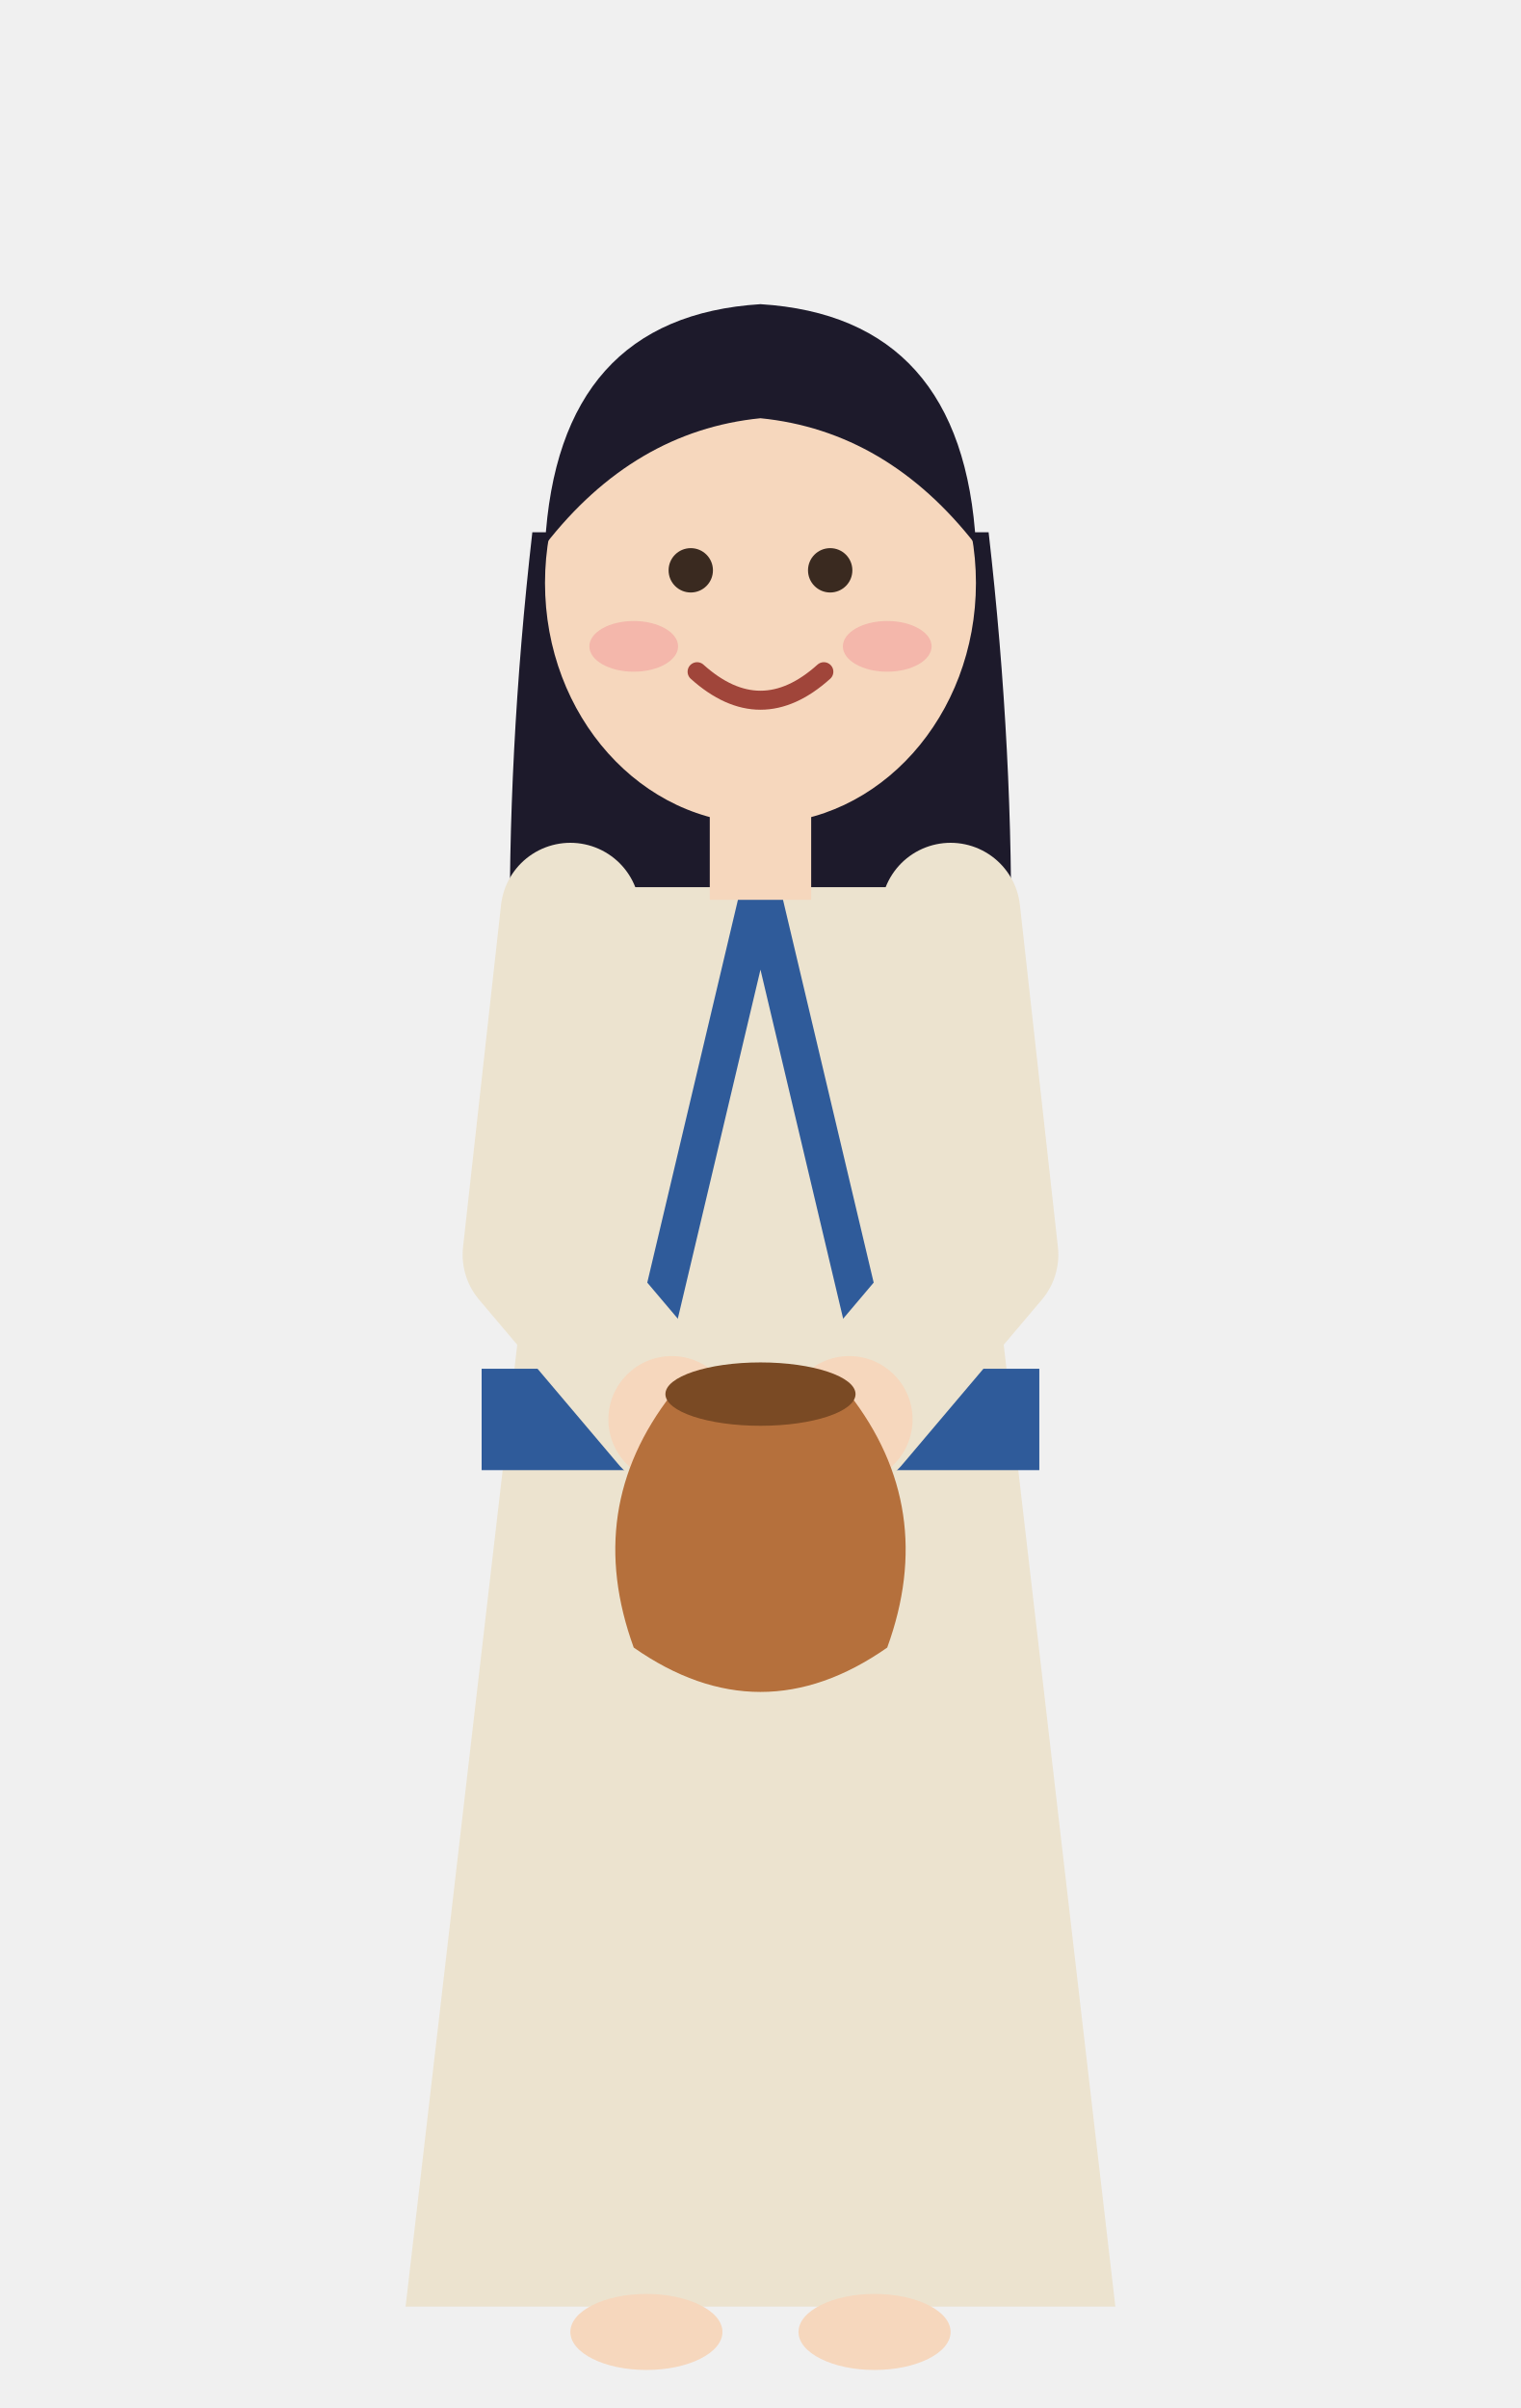
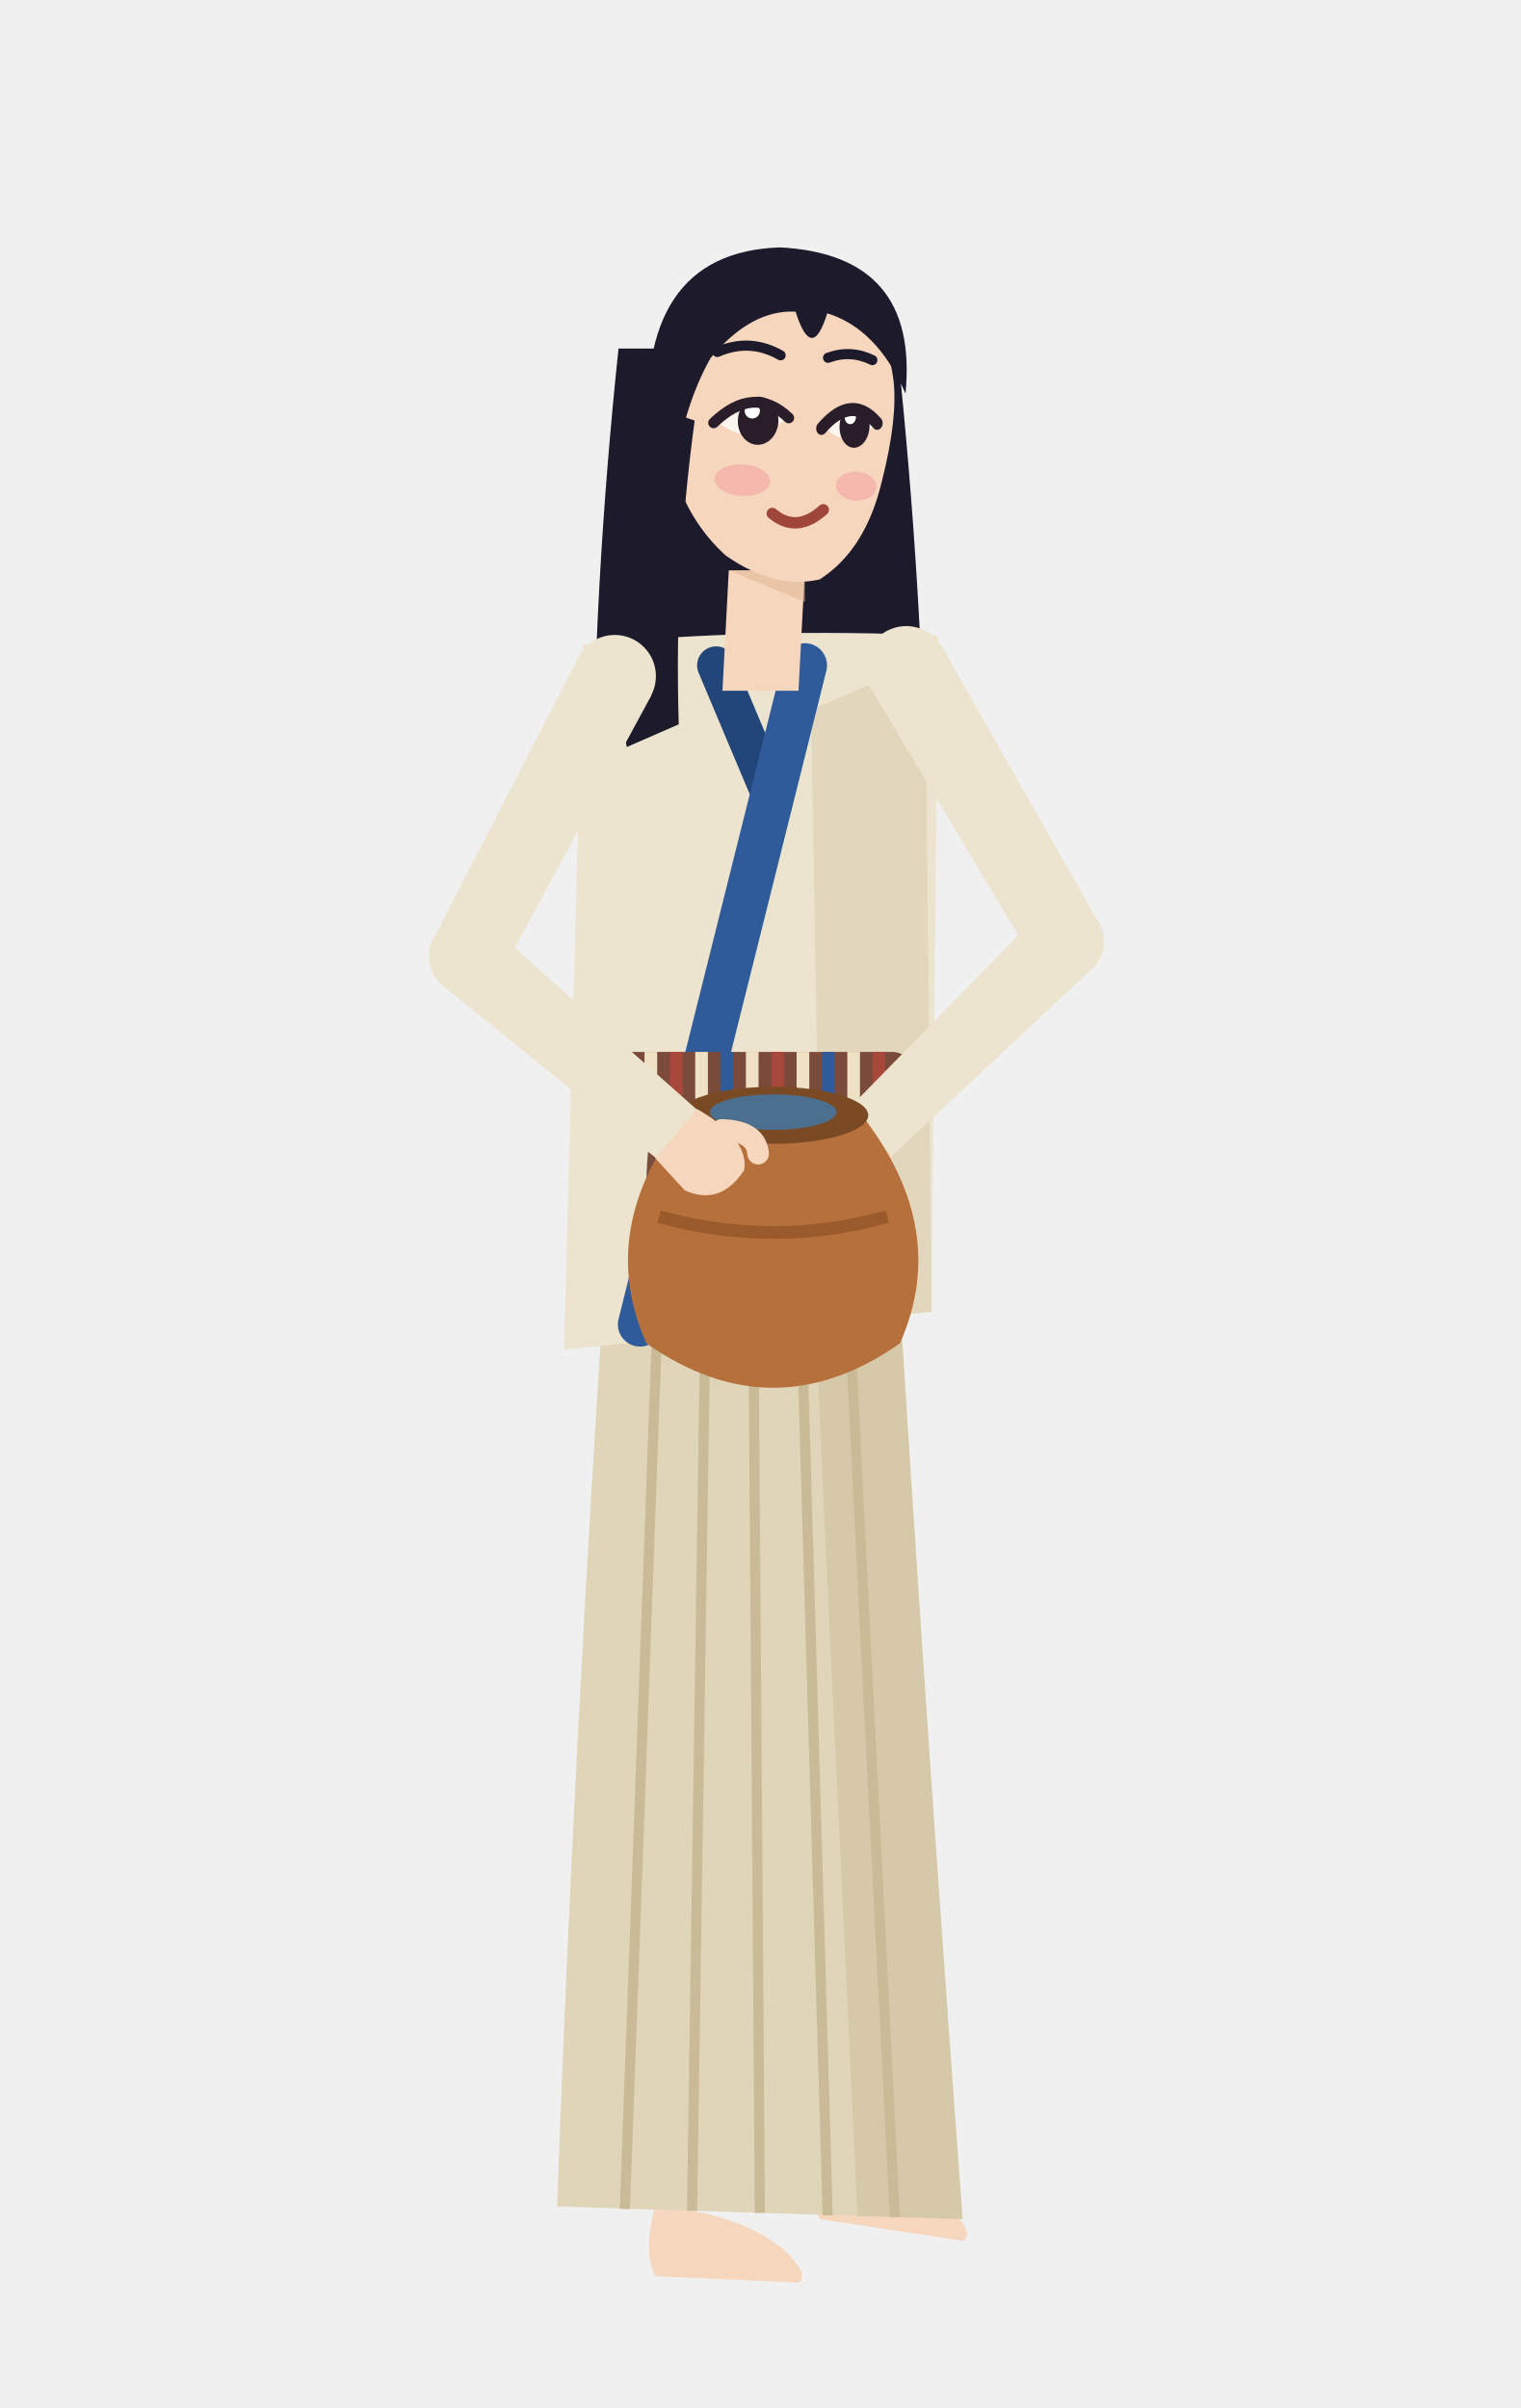
<svg xmlns="http://www.w3.org/2000/svg" width="240" height="380" viewBox="0 -20 240 380">
-   <path d="M84 64 q-8 70 2 130 h68 q10 -60 2 -130 z" fill="#1d1a2b" />
-   <path d="M90 120 L150 120 L176 344 L64 344 Z" fill="#ece3cf" />
-   <path d="M120 120 L102 196 M120 120 L138 196" stroke="#2f5b9a" stroke-width="6" fill="none" />
-   <rect x="76" y="196" width="88" height="16" fill="#2f5b9a" />
-   <rect x="112" y="100" width="16" height="22" fill="#f6d7bd" />
-   <ellipse cx="120" cy="72" rx="34" ry="38" fill="#f6d7bd" />
-   <path d="M86 66 q2 -36 34 -38 q32 2 34 38 q-14 -18 -34 -20 q-20 2 -34 20 z" fill="#1d1a2b" />
-   <circle cx="109" cy="70" r="3.5" fill="#3a2a20" />
-   <circle cx="131" cy="70" r="3.5" fill="#3a2a20" />
-   <path d="M110 86 q10 9 20 0" fill="none" stroke="#a0453a" stroke-width="3" stroke-linecap="round" />
-   <ellipse cx="100" cy="82" rx="7" ry="4" fill="#f29c9c" opacity=".55" />
-   <ellipse cx="140" cy="82" rx="7" ry="4" fill="#f29c9c" opacity=".55" />
-   <polyline points="90,124 84,178 106,204" fill="none" stroke="#ece3cf" stroke-width="22" stroke-linecap="round" stroke-linejoin="round" />
-   <circle cx="106" cy="204" r="10" fill="#f6d7bd" />
-   <polyline points="150,124 156,178 134,204" fill="none" stroke="#ece3cf" stroke-width="22" stroke-linecap="round" stroke-linejoin="round" />
-   <circle cx="134" cy="204" r="10" fill="#f6d7bd" />
-   <path d="M106 200 q-14 18 -6 40 q20 14 40 0 q8 -22 -6 -40 z" fill="#b5703c" />
-   <ellipse cx="120" cy="200" rx="15" ry="5" fill="#7a4a24" />
-   <ellipse cx="102" cy="348" rx="12" ry="6" fill="#f6d7bd" />
-   <ellipse cx="138" cy="348" rx="12" ry="6" fill="#f6d7bd" />
+   <path d="M97.6 35 Q89.6 111 97.6 173 l6 -5 l5 7 l6 -6 l6 6 l6 -6 l6 6 l6 -5 l5 6 Q149.6 111 141.6 35 Z" fill="#1d1a2b" />
+   <path d="M129.4 322.2 Q142.9 323.2 149.9 328.6 Q153.9 332.6 151.9 333.6 L129.4 330.2 Q127.4 326.2 129.4 322.2 Z" fill="#f6d7bd" />
+   <path d="M103.4 328.2 Q116.9 329.2 123.9 335.2 Q127.9 339.2 125.9 340.2 L103.4 339.2 Q101.4 335.2 103.4 328.2 Z" fill="#f6d7bd" />
+   <path d="M97.7 148 L139.7 148 Q145 237 151.9 330.2 Q119.9 329.2 87.9 328.2 Q91 243 97.7 148 Z" fill="#e0d5b8" />
+   <path d="M104.7 162 L98.6 328.6" stroke="#c9bb97" stroke-width="1.6" />
+   <path d="M111.7 162 L109.2 328.9" stroke="#c9bb97" stroke-width="1.6" />
+   <path d="M118.7 162 L119.9 329.2" stroke="#c9bb97" stroke-width="1.6" />
+   <path d="M125.7 162 L130.6 329.6" stroke="#c9bb97" stroke-width="1.6" />
+   <path d="M132.7 162 L141.2 329.9" stroke="#c9bb97" stroke-width="1.6" />
+   <path d="M126.7 148 L139.7 148 Q145 237 151.9 330.2 L135.3 329.7 Z" fill="#c9bb97" opacity=".45" />
+   <path d="M92 81.7 Q120 79 148 80.3 L147 187 Q118 190 89 193 Z" fill="#ece4cf" />
+   <path d="M128 92 L146 84.3 L147 187 L129.6 188.8 Z" fill="#d4c7a6" opacity=".45" />
+   <path d="M113 85 L121 104" stroke="#22457a" stroke-width="6" stroke-linecap="round" />
+   <path d="M127 85 L101 189" stroke="#2f5b9a" stroke-width="7" stroke-linecap="round" />
+   <path d="M96.7 150 L140.7 150" stroke="#7a4a3a" stroke-width="8" stroke-linecap="round" />
+   <rect x="97.7" y="146" width="2" height="8" fill="#2f5b9a" />
+   <rect x="101.7" y="146" width="2" height="8" fill="#efe2c4" />
+   <rect x="105.7" y="146" width="2" height="8" fill="#a8483a" />
+   <rect x="109.7" y="146" width="2" height="8" fill="#efe2c4" />
+   <rect x="113.7" y="146" width="2" height="8" fill="#2f5b9a" />
+   <rect x="117.7" y="146" width="2" height="8" fill="#efe2c4" />
+   <rect x="121.7" y="146" width="2" height="8" fill="#a8483a" />
+   <rect x="125.7" y="146" width="2" height="8" fill="#efe2c4" />
+   <rect x="129.7" y="146" width="2" height="8" fill="#2f5b9a" />
+   <rect x="133.7" y="146" width="2" height="8" fill="#efe2c4" />
+   <rect x="137.7" y="146" width="2" height="8" fill="#a8483a" />
+   <path d="M104.7 154 q-3 14 0 24 M107.7 154 q3 12 8 18" stroke="#7a4a3a" stroke-width="2.4" fill="none" stroke-linecap="round" />
+   <path d="M114 89 L115 70 L127 70 L126 89 Z" fill="#f6d7bd" />
+   <path d="M115 70 L127 70 L127 75 Z" fill="#e3b898" opacity=".6" />
+   <g transform="translate(121.6 47) rotate(3) scale(1 1)">
+     <path d="M-17 -6 Q-17 12 -6 21 Q2 26 9 24 Q16 19 18 8 Q20 -2 19 -8 Q16 -24 0 -25 Q-17 -23 -17 -6 Z" fill="#f6d7bd" />
+     <g transform="translate(-3 0) scale(1 1)">
+       <path d="M-5.4 0 Q0 -6 5.4 -1 Q0 4 -5.4 0 Z" fill="#fbf6ee" />
+       <ellipse cx="1" cy="-.5" rx="3.2" ry="3.8" fill="#2a1d2a" />
+       <circle cx="0" cy="-2" r="1.2" fill="#fff" />
+       <path d="M-6 .2 Q0 -6.2 5.8 -1.2" stroke="#2a1d2a" stroke-width="1.7" fill="none" stroke-linecap="round" />
+     </g>
+     <g transform="translate(12.5 0) scale(0.74 0.9)">
+       <path d="M-5.4 0 Q0 -6 5.4 -1 Q0 4 -5.4 0 Z" fill="#fbf6ee" />
+       <ellipse cx="1" cy="-.5" rx="3.2" ry="3.8" fill="#2a1d2a" />
+       <circle cx="0" cy="-2" r="1.2" fill="#fff" />
+       <path d="M-6 .2 Q0 -6.2 5.8 -1.2" stroke="#2a1d2a" stroke-width="2.3" fill="none" stroke-linecap="round" />
+     </g>
+     <path d="M-9 -11 Q-4 -13.5 1 -11" stroke="#1d1a2b" stroke-width="1.6" fill="none" stroke-linecap="round" />
+     <path d="M8.5 -11 Q12 -12.5 15.5 -11" stroke="#1d1a2b" stroke-width="1.6" fill="none" stroke-linecap="round" />
+     <path d="M1 14 Q5 17 9 13" stroke="#a0453a" stroke-width="1.8" fill="none" stroke-linecap="round" />
+     <ellipse cx="-4" cy="9" rx="4.4" ry="2.5" fill="#f29c9c" opacity=".5" />
+     <ellipse cx="14" cy="9" rx="3.2" ry="2.3" fill="#f29c9c" opacity=".5" />
+     <path d="M-19 4 Q-23 -26 0 -28 Q22 -28 21 -6 Q16 -16 8 -18 Q6 -10 3 -18 Q-4 -18 -10 -10 Q-14 -2 -15 10 Z" fill="#1d1a2b" />
+     <path d="M-19 -2 Q-26 30 -20 52 L-12 48 Q-14 24 -12 0 Z" fill="#1d1a2b" />
+   </g>
+   <path d="M137.4 88.6 L163 131.5 L173.3 125.5 L148.6 82 Z" fill="#ece4cf" />
+   <circle cx="143" cy="85.3" r="6.5" fill="#ece4cf" />
+   <circle cx="168.2" cy="128.5" r="6" fill="#ece4cf" />
+   <path d="M164 124.2 L132.5 156.4 L139.5 163.6 L172.4 132.8 Z" fill="#ece4cf" />
+   <circle cx="168.2" cy="128.5" r="6" fill="#ece4cf" />
+   <circle cx="136" cy="160" r="5" fill="#ece4cf" />
+   <g transform="translate(136 160) rotate(135.6) scale(0.85 -0.85)">
+     <path d="M-2 -6 Q9 -8 12 -3 Q13 5 6 7 L-2 6 Z" fill="#f6d7bd" />
+     <path d="M4 -6 Q9 -10 12 -7" stroke="#f6d7bd" stroke-width="4" stroke-linecap="round" fill="none" />
+   </g>
+   <path d="M108 156 q-14 18 -6 36 q20 14 40 0 q8 -18 -6 -36 z" fill="#b5703c" />
+   <path d="M104 172 q18 5 36 0" stroke="#9a5a2c" stroke-width="2" fill="none" />
+   <ellipse cx="122" cy="156" rx="15" ry="4.5" fill="#7a4a24" />
+   <ellipse cx="122" cy="155.5" rx="10" ry="2.8" fill="#4d6f8f" />
+   <path d="M91.3 83.7 L68.4 128.1 L79 133.7 L102.8 89.7 Z" fill="#ece4cf" />
+   <circle cx="97" cy="86.7" r="6.5" fill="#ece4cf" />
+   <circle cx="73.7" cy="130.9" r="6" fill="#ece4cf" />
+   <path d="M69.8 135.5 L104.8 163.8 L111.2 156.2 L77.5 126.3 Z" fill="#ece4cf" />
+   <circle cx="73.7" cy="130.9" r="6" fill="#ece4cf" />
+   <circle cx="108" cy="160" r="5" fill="#ece4cf" />
+   <g transform="translate(108 160) rotate(40.3) scale(0.85 0.85)">
+     <path d="M-2 -6 Q9 -8 12 -3 Q13 5 6 7 L-2 6 Z" fill="#f6d7bd" />
+     <path d="M4 -6 Q9 -10 12 -7" stroke="#f6d7bd" stroke-width="4" stroke-linecap="round" fill="none" />
+   </g>
</svg>
